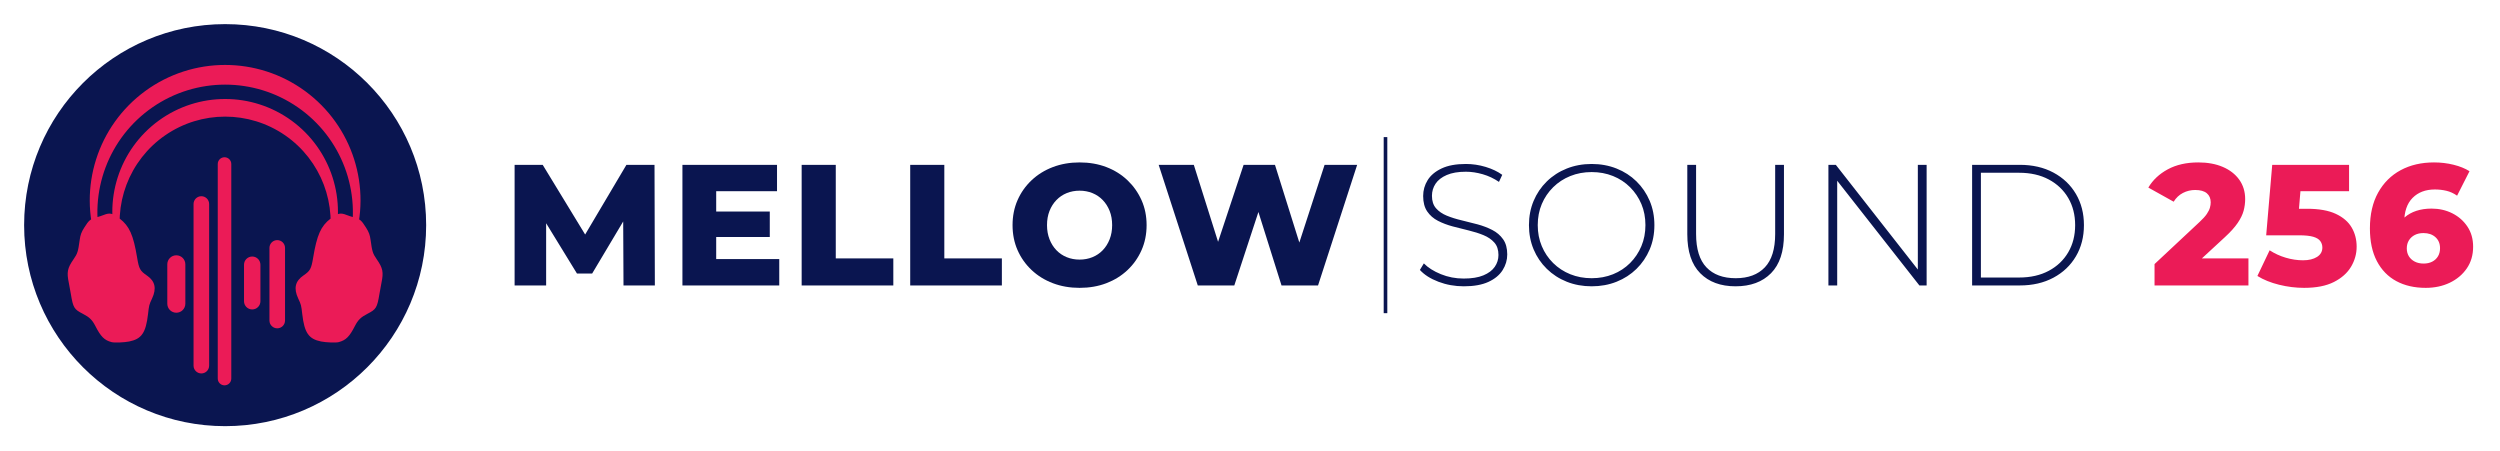
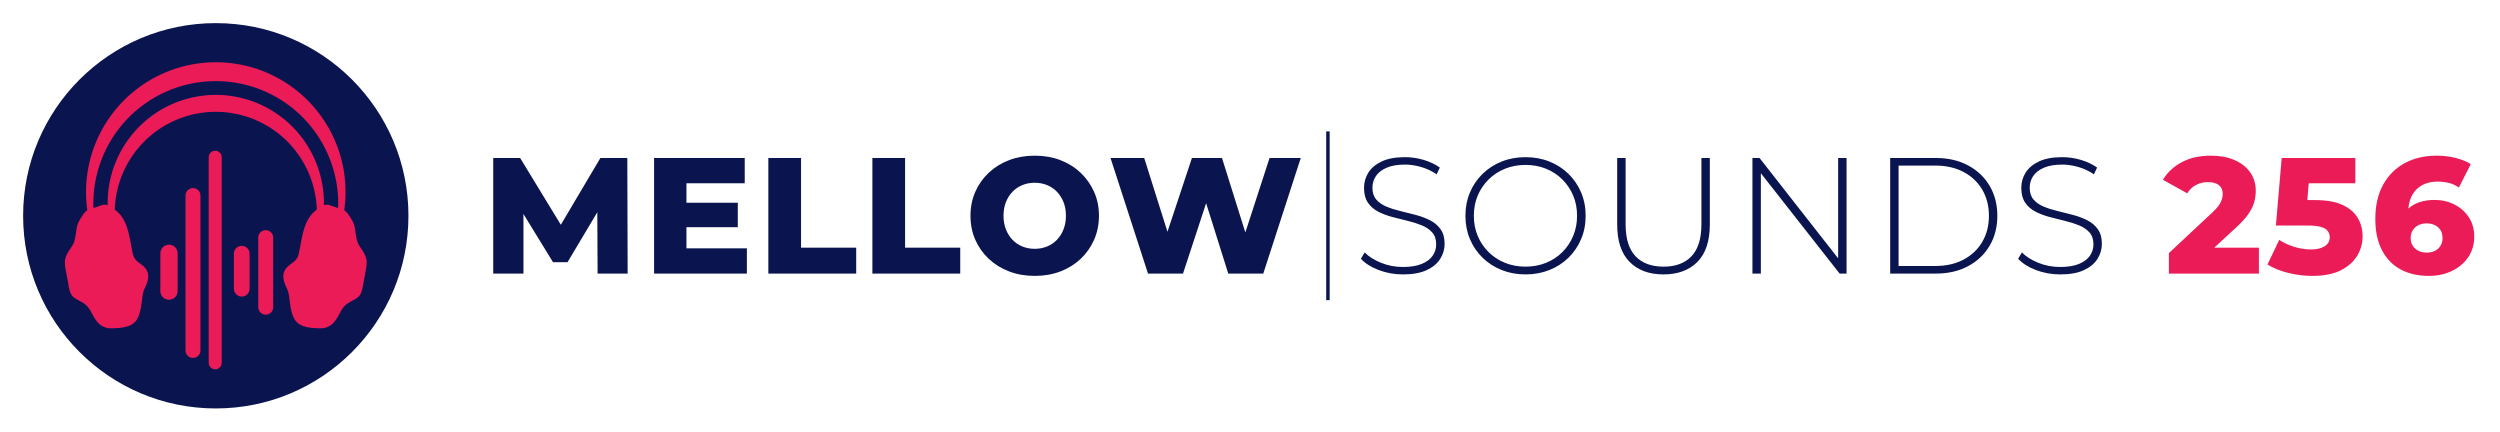
- <svg xmlns="http://www.w3.org/2000/svg" viewBox="-58.8 -123.3 6094.0 1097.6" width="6094" height="1097.6">
+ <svg xmlns="http://www.w3.org/2000/svg" viewBox="-58.8 -123.3 6358.2 1097.6" width="6358.2" height="1097.6">
  <g transform="translate(490 0)">
    <circle cx="0" cy="425.5" r="490" fill="#0A1550" />
    <path fill="#EB1B57" fill-rule="nonzero" d="M-312.85 470A330.0 330.0 0 1 1 312.85 470L302.08 470A311.4 311.4 0 1 0 -302.08 470Z M-260.88 480A275.0 275.0 0 1 1 260.88 480L249.66 480A257.2 257.2 0 1 0 -249.66 480Z M-276.7 710.7C-294.3 706.1 -303.0 697.5 -316.4 671.3C-323.9 656.6 -330.9 649.8 -346.9 641.6C-368.1 630.7 -370.5 626.9 -376.0 593.9C-377.6 584.3 -379.9 571.9 -381.0 566.4C-386.5 540.1 -384.6 530.4 -369.4 508.5C-359.9 494.8 -358.4 490.0 -354.6 462.0C-352.8 449.0 -350.6 442.9 -343.4 431.5C-332.2 413.5 -328.4 410.4 -313.2 406.4C-307.9 404.9 -300.1 402.4 -296.0 400.7C-281.0 394.7 -274.5 396.2 -257.0 409.6C-233.4 427.7 -223.7 449.4 -214.5 505.0C-210.0 532.1 -207.4 536.8 -191.0 548.1C-170.6 562.0 -166.6 579.7 -178.2 604.5C-185.2 619.4 -185.5 620.5 -188.0 642.6C-193.3 688.0 -203.6 703.0 -233.8 709.1C-246.4 711.6 -269.6 712.5 -276.7 710.7Z M276.7 710.7C269.6 712.5 246.4 711.6 233.8 709.1C203.6 703.0 193.3 688.0 188.0 642.6C185.5 620.5 185.2 619.4 178.2 604.5C166.6 579.7 170.6 562.0 191.0 548.1C207.4 536.8 210.0 532.1 214.5 505.0C223.7 449.4 233.4 427.7 257.0 409.6C274.5 396.2 281.0 394.7 296.0 400.7C300.1 402.4 307.9 404.9 313.2 406.4C328.4 410.4 332.2 413.5 343.4 431.5C350.6 442.9 352.8 449.0 354.6 462.0C358.4 490.0 359.9 494.8 369.4 508.5C384.6 530.4 386.5 540.1 381.0 566.4C379.9 571.9 377.6 584.3 376.0 593.9C370.5 626.9 368.1 630.7 346.9 641.6C330.9 649.8 323.9 656.6 316.4 671.3C303.0 697.5 294.3 706.1 276.7 710.7Z M-141.00 521.0A22.0 22.0 0 0 1 -97.00 521.0V617.0A22.0 22.0 0 0 1 -141.00 617.0Z M-77.00 374.0A19.0 19.0 0 0 1 -39.00 374.0V768.0A19.0 19.0 0 0 1 -77.00 768.0Z M-18.00 276.5A16.5 16.5 0 0 1 15.00 276.5V799.5A16.5 16.5 0 0 1 -18.00 799.5Z M46.00 522.0A20.0 20.0 0 0 1 86.00 522.0V611.0A20.0 20.0 0 0 1 46.00 611.0Z M108.00 481.0A19.0 19.0 0 0 1 146.00 481.0V658.0A19.0 19.0 0 0 1 108.00 658.0Z" />
  </g>
  <path fill="#0A1550" transform="translate(1166.2 572.5)" d="M29.4 0.0V-294.0H97.86L219.66 -94.08H183.54L301.98 -294.0H370.44L371.28 0.0H294.84L294.0 -177.66H307.02L218.4 -28.98H181.44L90.3 -177.66H106.26V0.0ZM438.48 0.0V-294.0H669.06V-229.74H520.8V-64.26H674.52V0.0ZM514.92 -118.02V-180.18H651.42V-118.02ZM729.12 0.0V-294.0H812.28V-65.94H952.56V0.0ZM993.72 0.0V-294.0H1076.88V-65.94H1217.16V0.0ZM1406.58 5.88Q1371.3 5.88 1341.48 -5.46Q1311.66 -16.8 1289.61 -37.59Q1267.56 -58.38 1255.38 -86.1Q1243.2 -113.82 1243.2 -147.0Q1243.2 -180.18 1255.38 -207.9Q1267.56 -235.62 1289.61 -256.41Q1311.66 -277.2 1341.48 -288.54Q1371.3 -299.88 1406.58 -299.88Q1442.28 -299.88 1471.89 -288.54Q1501.5 -277.2 1523.34 -256.41Q1545.18 -235.62 1557.57 -207.9Q1569.96 -180.18 1569.96 -147.0Q1569.96 -113.82 1557.57 -85.89Q1545.18 -57.96 1523.34 -37.38Q1501.5 -16.8 1471.89 -5.46Q1442.28 5.88 1406.58 5.88ZM1406.58 -63.0Q1423.38 -63.0 1437.87 -68.88Q1452.36 -74.76 1463.07 -85.89Q1473.78 -97.02 1479.87 -112.56Q1485.96 -128.1 1485.96 -147.0Q1485.96 -166.32 1479.87 -181.65Q1473.78 -196.98 1463.07 -208.11Q1452.36 -219.24 1437.87 -225.12Q1423.38 -231.0 1406.58 -231.0Q1389.78 -231.0 1375.29 -225.12Q1360.8 -219.24 1350.09 -208.11Q1339.38 -196.98 1333.29 -181.65Q1327.2 -166.32 1327.2 -147.0Q1327.2 -128.1 1333.29 -112.56Q1339.38 -97.02 1350.09 -85.89Q1360.8 -74.76 1375.29 -68.88Q1389.78 -63.0 1406.58 -63.0ZM1694.7 0.0 1599.36 -294.0H1685.04L1765.26 -39.48H1722L1806.42 -294.0H1882.86L1962.66 -39.48H1921.08L2003.82 -294.0H2083.2L1987.86 0.0H1898.82L1830.78 -216.3H1854.72L1783.74 0.0Z" />
  <rect x="3314.1" y="210.9" width="8.8" height="429.2" fill="#0A1550" />
-   <path fill="#0A1550" transform="translate(3380.9 572.5)" d="M128.52 2.1Q95.76 2.1 66.57 -9.03Q37.38 -20.16 21.42 -37.8L31.08 -53.76Q46.2 -38.22 72.45 -27.51Q98.7 -16.8 128.1 -16.8Q157.5 -16.8 176.19 -24.57Q194.88 -32.34 203.91 -45.36Q212.94 -58.38 212.94 -74.34Q212.94 -93.24 202.86 -104.58Q192.78 -115.92 176.4 -122.64Q160.02 -129.36 140.7 -133.98Q121.38 -138.6 101.64 -143.85Q81.9 -149.1 65.52 -157.5Q49.14 -165.9 39.27 -180.39Q29.4 -194.88 29.4 -217.98Q29.4 -238.98 40.32 -256.62Q51.24 -274.26 74.34 -285.18Q97.44 -296.1 133.56 -296.1Q157.92 -296.1 181.65 -288.96Q205.38 -281.82 222.18 -269.64L214.2 -252.42Q195.72 -265.02 174.51 -271.11Q153.3 -277.2 133.56 -277.2Q105.42 -277.2 86.94 -269.22Q68.46 -261.24 59.64 -248.01Q50.82 -234.78 50.82 -218.4Q50.82 -199.5 60.69 -188.16Q70.56 -176.82 86.94 -170.1Q103.32 -163.38 123.06 -158.76Q142.8 -154.14 162.12 -148.89Q181.44 -143.64 197.82 -135.24Q214.2 -126.84 224.28 -112.56Q234.36 -98.28 234.36 -75.6Q234.36 -55.02 223.02 -37.17Q211.68 -19.32 188.37 -8.61Q165.06 2.1 128.52 2.1ZM440.16 2.1Q407.4 2.1 379.47 -9.03Q351.54 -20.16 330.75 -40.53Q309.96 -60.9 298.62 -87.99Q287.28 -115.08 287.28 -147.0Q287.28 -178.92 298.62 -206.01Q309.96 -233.1 330.75 -253.47Q351.54 -273.84 379.47 -284.97Q407.4 -296.1 440.16 -296.1Q472.92 -296.1 500.85 -284.97Q528.78 -273.84 549.36 -253.68Q569.94 -233.52 581.49 -206.43Q593.04 -179.34 593.04 -147.0Q593.04 -114.66 581.49 -87.57Q569.94 -60.48 549.36 -40.32Q528.78 -20.16 500.85 -9.03Q472.92 2.1 440.16 2.1ZM440.16 -17.64Q468.3 -17.64 492.24 -27.3Q516.18 -36.96 533.82 -54.6Q551.46 -72.24 561.33 -95.76Q571.2 -119.28 571.2 -147.0Q571.2 -175.14 561.33 -198.45Q551.46 -221.76 533.82 -239.4Q516.18 -257.04 492.24 -266.7Q468.3 -276.36 440.16 -276.36Q412.02 -276.36 388.08 -266.7Q364.14 -257.04 346.29 -239.4Q328.44 -221.76 318.57 -198.45Q308.7 -175.14 308.7 -147.0Q308.7 -119.28 318.57 -95.76Q328.44 -72.24 346.29 -54.6Q364.14 -36.96 388.08 -27.3Q412.02 -17.64 440.16 -17.64ZM790.86 2.1Q736.26 2.1 704.76 -29.82Q673.26 -61.74 673.26 -124.74V-294.0H694.68V-125.58Q694.68 -70.56 719.88 -44.1Q745.08 -17.64 791.28 -17.64Q837.06 -17.64 862.26 -44.1Q887.46 -70.56 887.46 -125.58V-294.0H908.88V-124.74Q908.88 -61.74 877.38 -29.82Q845.88 2.1 790.86 2.1ZM1017.24 0.0V-294.0H1035.3L1244.88 -26.46H1235.22V-294.0H1256.64V0.0H1239.0L1029.0 -267.54H1038.66V0.0ZM1367.52 0.0V-294.0H1483.86Q1530.48 -294.0 1565.76 -275.1Q1601.04 -256.2 1620.57 -223.02Q1640.1 -189.84 1640.1 -147.0Q1640.1 -104.16 1620.57 -70.98Q1601.04 -37.8 1565.76 -18.9Q1530.48 0.0 1483.86 0.0ZM1388.94 -19.32H1482.18Q1523.76 -19.32 1554.42 -35.7Q1585.08 -52.08 1601.88 -80.85Q1618.68 -109.62 1618.68 -147.0Q1618.68 -184.38 1601.88 -213.15Q1585.08 -241.92 1554.42 -258.3Q1523.76 -274.68 1482.18 -274.68H1388.94Z" />
-   <path fill="#EB1B57" transform="translate(5180.5 572.5)" d="M12.6 0.0V-52.08L122.64 -154.98Q134.4 -165.9 140.07 -174.3Q145.74 -182.7 147.63 -189.63Q149.52 -196.56 149.52 -202.44Q149.52 -216.72 140.07 -224.7Q130.62 -232.68 111.72 -232.68Q95.76 -232.68 81.9 -225.54Q68.04 -218.4 59.22 -204.12L-2.52 -238.56Q13.86 -266.28 44.94 -283.08Q76.02 -299.88 119.28 -299.88Q153.3 -299.88 178.92 -288.96Q204.54 -278.04 219.03 -257.88Q233.52 -237.72 233.52 -210.42Q233.52 -196.14 229.74 -182.07Q225.96 -168.0 215.25 -152.25Q204.54 -136.5 183.54 -117.18L96.18 -36.54L82.32 -65.94H241.5V0.0ZM377.16 5.88Q346.92 5.88 316.26 -1.68Q285.6 -9.24 263.34 -23.1L293.16 -85.68Q311.22 -73.92 332.43 -67.62Q353.64 -61.32 374.64 -61.32Q395.64 -61.32 408.66 -69.51Q421.68 -77.7 421.68 -92.4Q421.68 -101.22 416.64 -108.15Q411.6 -115.08 399.42 -118.65Q387.24 -122.22 364.56 -122.22H284.76L299.46 -294.0H486.78V-229.74H328.86L371.28 -266.28L361.62 -150.36L319.2 -186.9H384.3Q427.98 -186.9 454.44 -174.51Q480.9 -162.12 493.08 -141.33Q505.26 -120.54 505.26 -94.5Q505.26 -68.46 491.61 -45.57Q477.96 -22.68 449.82 -8.4Q421.68 5.88 377.16 5.88ZM673.68 5.88Q632.52 5.88 602.07 -10.5Q571.62 -26.88 554.61 -59.22Q537.6 -91.56 537.6 -139.02Q537.6 -190.26 557.55 -226.17Q577.5 -262.08 612.57 -280.98Q647.64 -299.88 693.84 -299.88Q718.62 -299.88 741.51 -294.21Q764.4 -288.54 780.36 -278.46L750.12 -218.82Q737.52 -227.64 723.87 -230.79Q710.22 -233.94 695.94 -233.94Q661.92 -233.94 641.55 -213.36Q621.18 -192.78 621.18 -153.3Q621.18 -146.16 621.39 -138.39Q621.6 -130.62 622.86 -122.64L601.86 -139.86Q610.26 -155.4 622.23 -165.9Q634.2 -176.4 650.79 -181.86Q667.38 -187.32 687.96 -187.32Q715.68 -187.32 738.57 -175.77Q761.46 -164.22 775.32 -143.43Q789.18 -122.64 789.18 -94.5Q789.18 -63.84 773.64 -41.37Q758.1 -18.9 732.06 -6.51Q706.02 5.88 673.68 5.88ZM668.64 -53.34Q680.4 -53.34 689.43 -57.96Q698.46 -62.58 703.5 -70.98Q708.54 -79.38 708.54 -90.72Q708.54 -107.52 697.41 -117.6Q686.28 -127.68 668.22 -127.68Q656.04 -127.68 647.01 -123.06Q637.98 -118.44 632.73 -110.04Q627.48 -101.64 627.48 -90.3Q627.48 -79.38 632.52 -71.19Q637.56 -63.0 646.8 -58.17Q656.04 -53.34 668.64 -53.34Z" />
+   <path fill="#0A1550" transform="translate(3380.9 572.5)" d="M128.52 2.1Q95.76 2.1 66.57 -9.03Q37.38 -20.16 21.42 -37.8L31.08 -53.76Q46.2 -38.22 72.45 -27.51Q98.7 -16.8 128.1 -16.8Q157.5 -16.8 176.19 -24.57Q194.88 -32.34 203.91 -45.36Q212.94 -58.38 212.94 -74.34Q212.94 -93.24 202.86 -104.58Q192.78 -115.92 176.4 -122.64Q160.02 -129.36 140.7 -133.98Q121.38 -138.6 101.64 -143.85Q81.9 -149.1 65.52 -157.5Q49.14 -165.9 39.27 -180.39Q29.4 -194.88 29.4 -217.98Q29.4 -238.98 40.32 -256.62Q51.24 -274.26 74.34 -285.18Q97.44 -296.1 133.56 -296.1Q157.92 -296.1 181.65 -288.96Q205.38 -281.82 222.18 -269.64L214.2 -252.42Q195.72 -265.02 174.51 -271.11Q153.3 -277.2 133.56 -277.2Q105.42 -277.2 86.94 -269.22Q68.46 -261.24 59.64 -248.01Q50.82 -234.78 50.82 -218.4Q50.82 -199.5 60.69 -188.16Q70.56 -176.82 86.94 -170.1Q103.32 -163.38 123.06 -158.76Q142.8 -154.14 162.12 -148.89Q181.44 -143.64 197.82 -135.24Q214.2 -126.84 224.28 -112.56Q234.36 -98.28 234.36 -75.6Q234.36 -55.02 223.02 -37.17Q211.68 -19.32 188.37 -8.61Q165.06 2.1 128.52 2.1ZM440.16 2.1Q407.4 2.1 379.47 -9.03Q351.54 -20.16 330.75 -40.53Q309.96 -60.9 298.62 -87.99Q287.28 -115.08 287.28 -147.0Q287.28 -178.92 298.62 -206.01Q309.96 -233.1 330.75 -253.47Q351.54 -273.84 379.47 -284.97Q407.4 -296.1 440.16 -296.1Q472.92 -296.1 500.85 -284.97Q528.78 -273.84 549.36 -253.68Q569.94 -233.52 581.49 -206.43Q593.04 -179.34 593.04 -147.0Q593.04 -114.66 581.49 -87.57Q569.94 -60.48 549.36 -40.32Q528.78 -20.16 500.85 -9.03Q472.92 2.1 440.16 2.1ZM440.16 -17.64Q468.3 -17.64 492.24 -27.3Q516.18 -36.96 533.82 -54.6Q551.46 -72.24 561.33 -95.76Q571.2 -119.28 571.2 -147.0Q571.2 -175.14 561.33 -198.45Q551.46 -221.76 533.82 -239.4Q516.18 -257.04 492.24 -266.7Q468.3 -276.36 440.16 -276.36Q412.02 -276.36 388.08 -266.7Q364.14 -257.04 346.29 -239.4Q328.44 -221.76 318.57 -198.45Q308.7 -175.14 308.7 -147.0Q308.7 -119.28 318.57 -95.76Q328.44 -72.24 346.29 -54.6Q364.14 -36.96 388.08 -27.3Q412.02 -17.64 440.16 -17.64ZM790.86 2.1Q736.26 2.1 704.76 -29.82Q673.26 -61.74 673.26 -124.74V-294.0H694.68V-125.58Q694.68 -70.56 719.88 -44.1Q745.08 -17.64 791.28 -17.64Q837.06 -17.64 862.26 -44.1Q887.46 -70.56 887.46 -125.58V-294.0H908.88V-124.74Q908.88 -61.74 877.38 -29.82Q845.88 2.1 790.86 2.1ZM1017.24 0.0V-294.0H1035.3L1244.88 -26.46H1235.22V-294.0H1256.64V0.0H1239.0L1029.0 -267.54H1038.66V0.0ZM1367.52 0.0V-294.0H1483.86Q1530.48 -294.0 1565.76 -275.1Q1601.04 -256.2 1620.57 -223.02Q1640.1 -189.84 1640.1 -147.0Q1640.1 -104.16 1620.57 -70.98Q1601.04 -37.8 1565.76 -18.9Q1530.48 0.0 1483.86 0.0ZM1388.94 -19.32H1482.18Q1523.76 -19.32 1554.42 -35.7Q1585.08 -52.08 1601.88 -80.85Q1618.68 -109.62 1618.68 -147.0Q1618.68 -184.38 1601.88 -213.15Q1585.08 -241.92 1554.42 -258.3Q1523.76 -274.68 1482.18 -274.68H1388.94ZM1800.12 2.1Q1767.36 2.1 1738.17 -9.03Q1708.98 -20.16 1693.02 -37.8L1702.68 -53.76Q1717.8 -38.22 1744.05 -27.51Q1770.3 -16.8 1799.7 -16.8Q1829.1 -16.8 1847.79 -24.57Q1866.48 -32.34 1875.51 -45.36Q1884.54 -58.38 1884.54 -74.34Q1884.54 -93.24 1874.46 -104.58Q1864.38 -115.92 1848.0 -122.64Q1831.62 -129.36 1812.3 -133.98Q1792.98 -138.6 1773.24 -143.85Q1753.5 -149.1 1737.12 -157.5Q1720.74 -165.9 1710.87 -180.39Q1701.0 -194.88 1701.0 -217.98Q1701.0 -238.98 1711.92 -256.62Q1722.84 -274.26 1745.94 -285.18Q1769.04 -296.1 1805.16 -296.1Q1829.52 -296.1 1853.25 -288.96Q1876.98 -281.82 1893.78 -269.64L1885.8 -252.42Q1867.32 -265.02 1846.11 -271.11Q1824.9 -277.2 1805.16 -277.2Q1777.02 -277.2 1758.54 -269.22Q1740.06 -261.24 1731.24 -248.01Q1722.42 -234.78 1722.42 -218.4Q1722.42 -199.5 1732.29 -188.16Q1742.16 -176.82 1758.54 -170.1Q1774.92 -163.38 1794.66 -158.76Q1814.4 -154.14 1833.72 -148.89Q1853.04 -143.64 1869.42 -135.24Q1885.8 -126.84 1895.88 -112.56Q1905.96 -98.28 1905.96 -75.6Q1905.96 -55.02 1894.62 -37.17Q1883.28 -19.32 1859.97 -8.61Q1836.66 2.1 1800.12 2.1Z" />
+   <path fill="#EB1B57" transform="translate(5444.7 572.5)" d="M12.6 0.0V-52.08L122.64 -154.98Q134.4 -165.9 140.07 -174.3Q145.74 -182.7 147.63 -189.63Q149.52 -196.56 149.52 -202.44Q149.52 -216.72 140.07 -224.7Q130.62 -232.68 111.72 -232.68Q95.76 -232.68 81.9 -225.54Q68.04 -218.4 59.22 -204.12L-2.52 -238.56Q13.86 -266.28 44.94 -283.08Q76.02 -299.88 119.28 -299.88Q153.3 -299.88 178.92 -288.96Q204.54 -278.04 219.03 -257.88Q233.52 -237.72 233.52 -210.42Q233.52 -196.14 229.74 -182.07Q225.96 -168.0 215.25 -152.25Q204.54 -136.5 183.54 -117.18L96.18 -36.54L82.32 -65.94H241.5V0.0ZM377.16 5.88Q346.92 5.88 316.26 -1.68Q285.6 -9.24 263.34 -23.1L293.16 -85.68Q311.22 -73.92 332.43 -67.62Q353.64 -61.32 374.64 -61.32Q395.64 -61.32 408.66 -69.51Q421.68 -77.7 421.68 -92.4Q421.68 -101.22 416.64 -108.15Q411.6 -115.08 399.42 -118.65Q387.24 -122.22 364.56 -122.22H284.76L299.46 -294.0H486.78V-229.74H328.86L371.28 -266.28L361.62 -150.36L319.2 -186.9H384.3Q427.98 -186.9 454.44 -174.51Q480.9 -162.12 493.08 -141.33Q505.26 -120.54 505.26 -94.5Q505.26 -68.46 491.61 -45.57Q477.96 -22.68 449.82 -8.4Q421.68 5.88 377.16 5.88ZM673.68 5.88Q632.52 5.88 602.07 -10.5Q571.62 -26.88 554.61 -59.22Q537.6 -91.56 537.6 -139.02Q537.6 -190.26 557.55 -226.17Q577.5 -262.08 612.57 -280.98Q647.64 -299.88 693.84 -299.88Q718.62 -299.88 741.51 -294.21Q764.4 -288.54 780.36 -278.46L750.12 -218.82Q737.52 -227.64 723.87 -230.79Q710.22 -233.94 695.94 -233.94Q661.92 -233.94 641.55 -213.36Q621.18 -192.78 621.18 -153.3Q621.18 -146.16 621.39 -138.39Q621.6 -130.62 622.86 -122.64L601.86 -139.86Q610.26 -155.4 622.23 -165.9Q634.2 -176.4 650.79 -181.86Q667.38 -187.32 687.96 -187.32Q715.68 -187.32 738.57 -175.77Q761.46 -164.22 775.32 -143.43Q789.18 -122.64 789.18 -94.5Q789.18 -63.84 773.64 -41.37Q758.1 -18.9 732.06 -6.51Q706.02 5.88 673.68 5.88ZM668.64 -53.34Q680.4 -53.34 689.43 -57.96Q698.46 -62.58 703.5 -70.98Q708.54 -79.38 708.54 -90.72Q708.54 -107.52 697.41 -117.6Q686.28 -127.68 668.22 -127.68Q656.04 -127.68 647.01 -123.06Q637.98 -118.44 632.73 -110.04Q627.48 -101.64 627.48 -90.3Q627.48 -79.38 632.52 -71.19Q637.56 -63.0 646.8 -58.17Q656.04 -53.34 668.64 -53.34Z" />
</svg>
